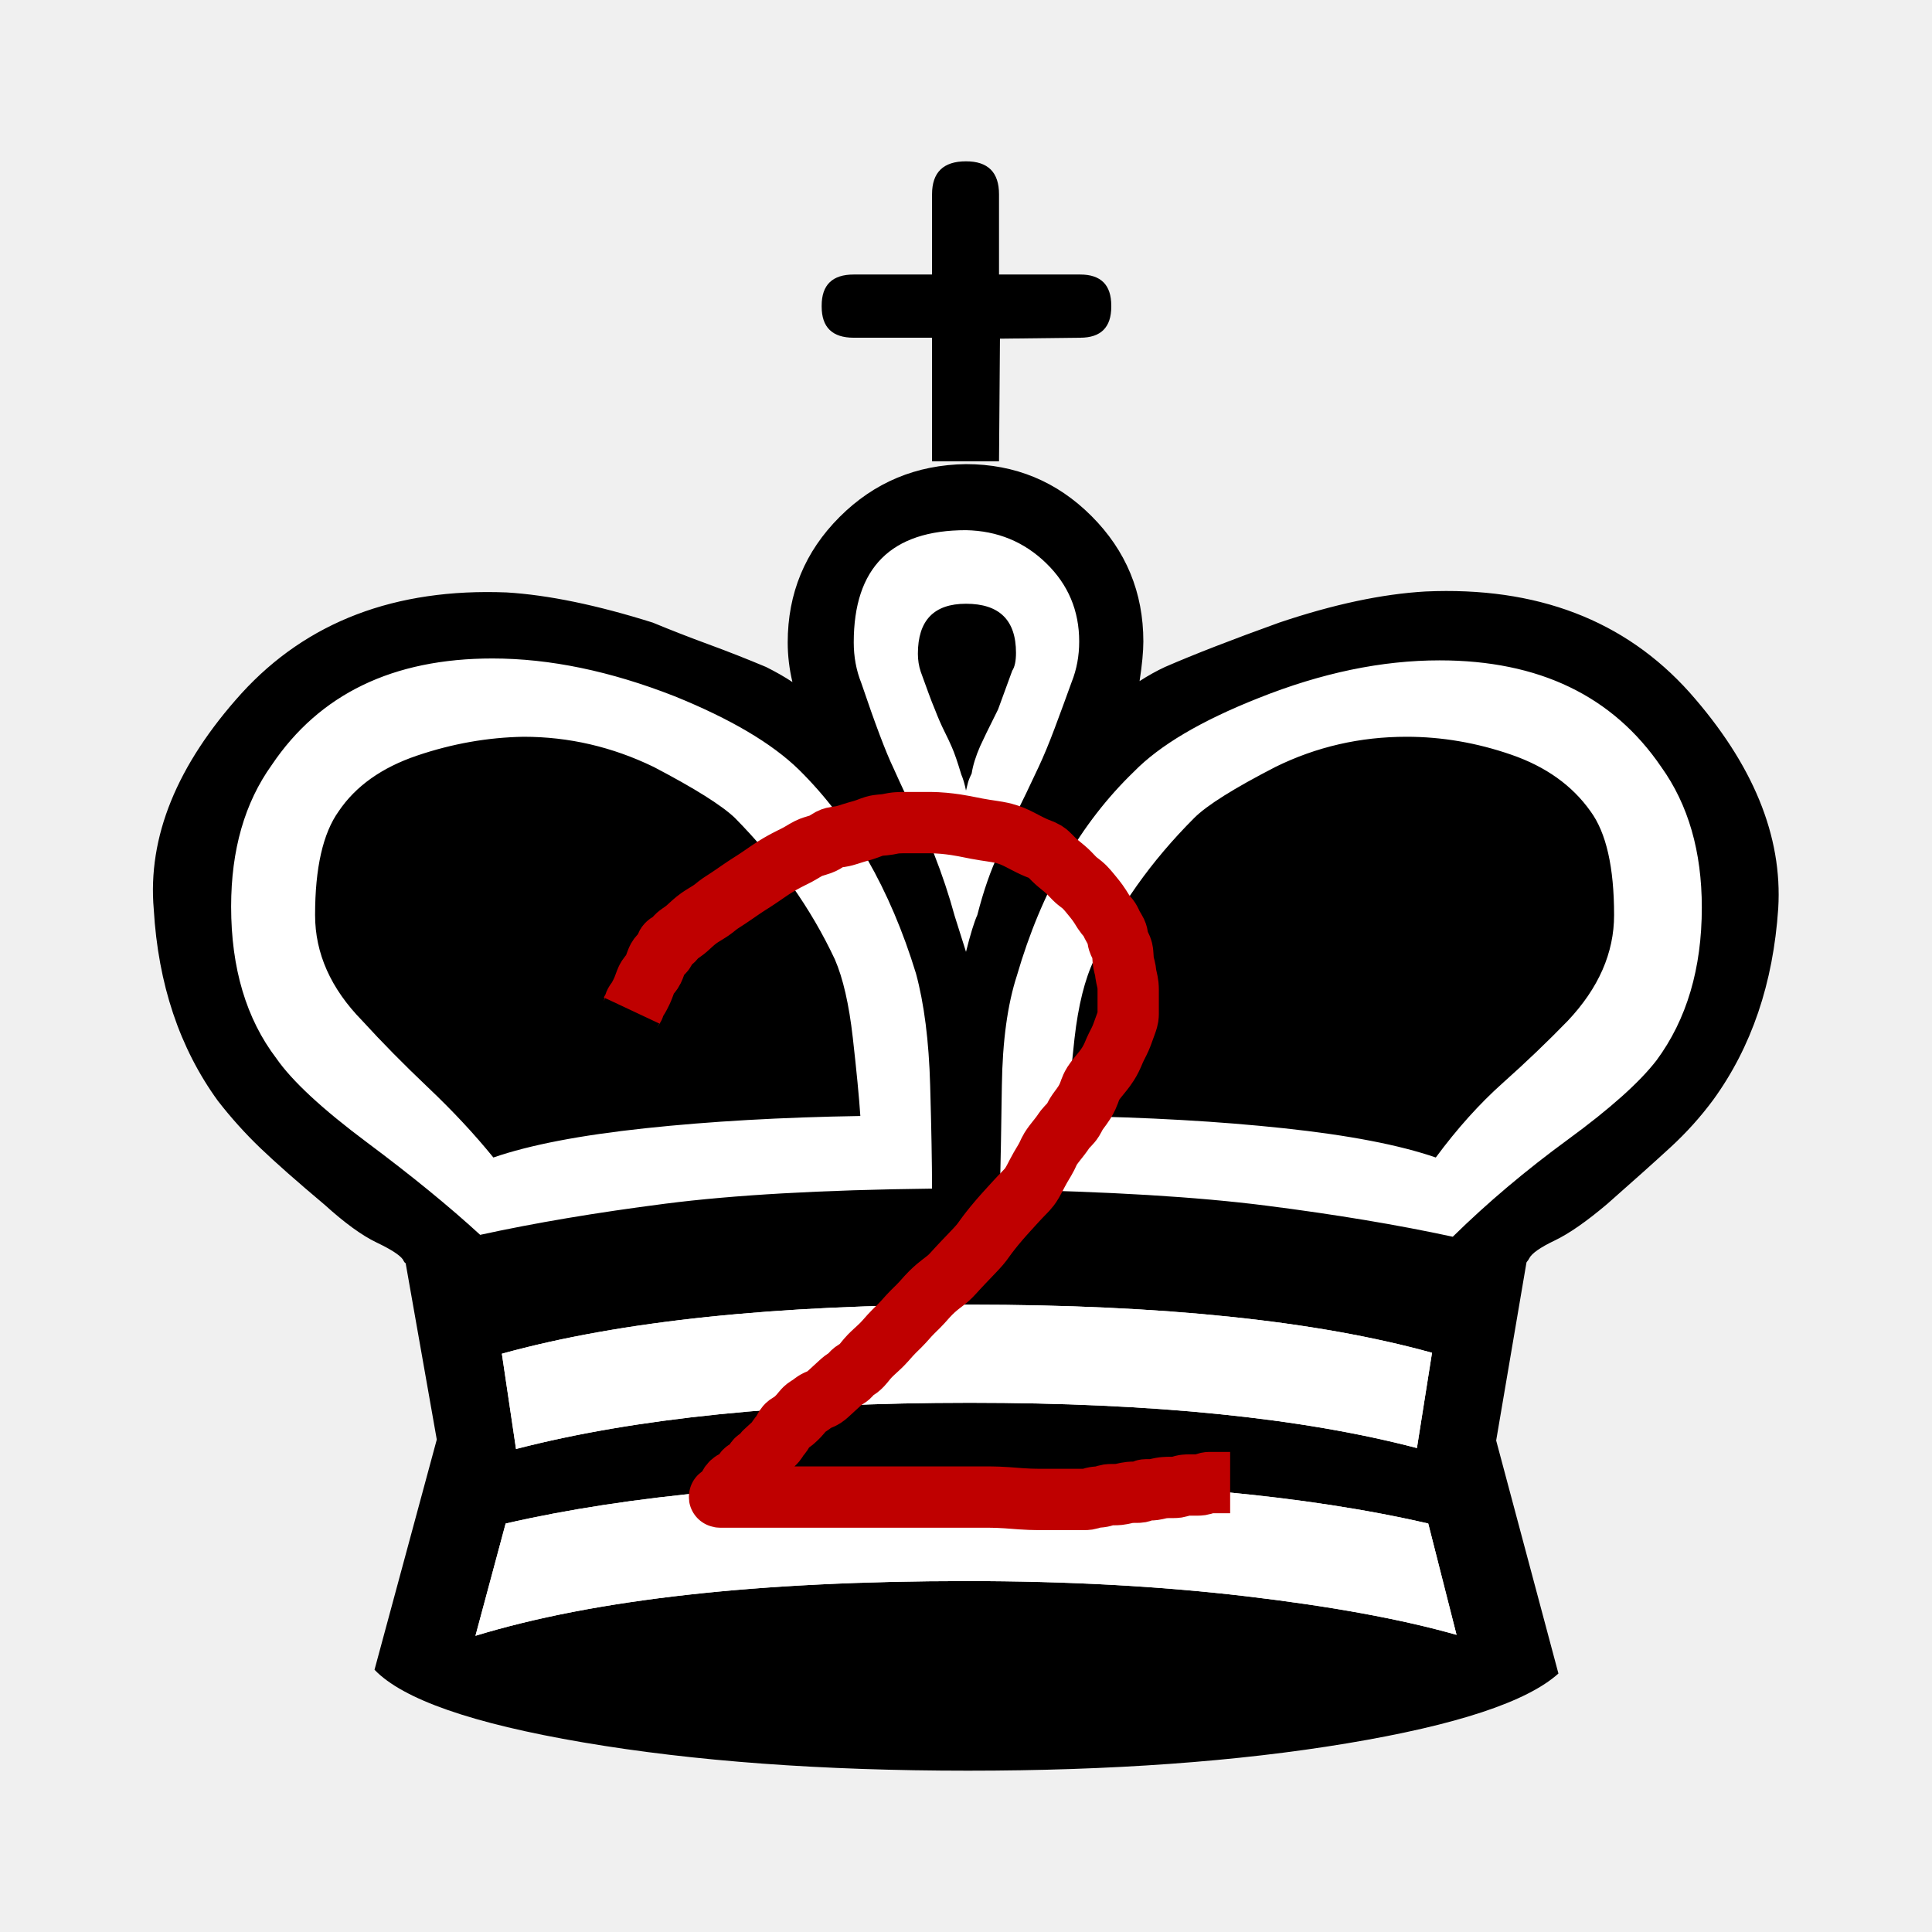
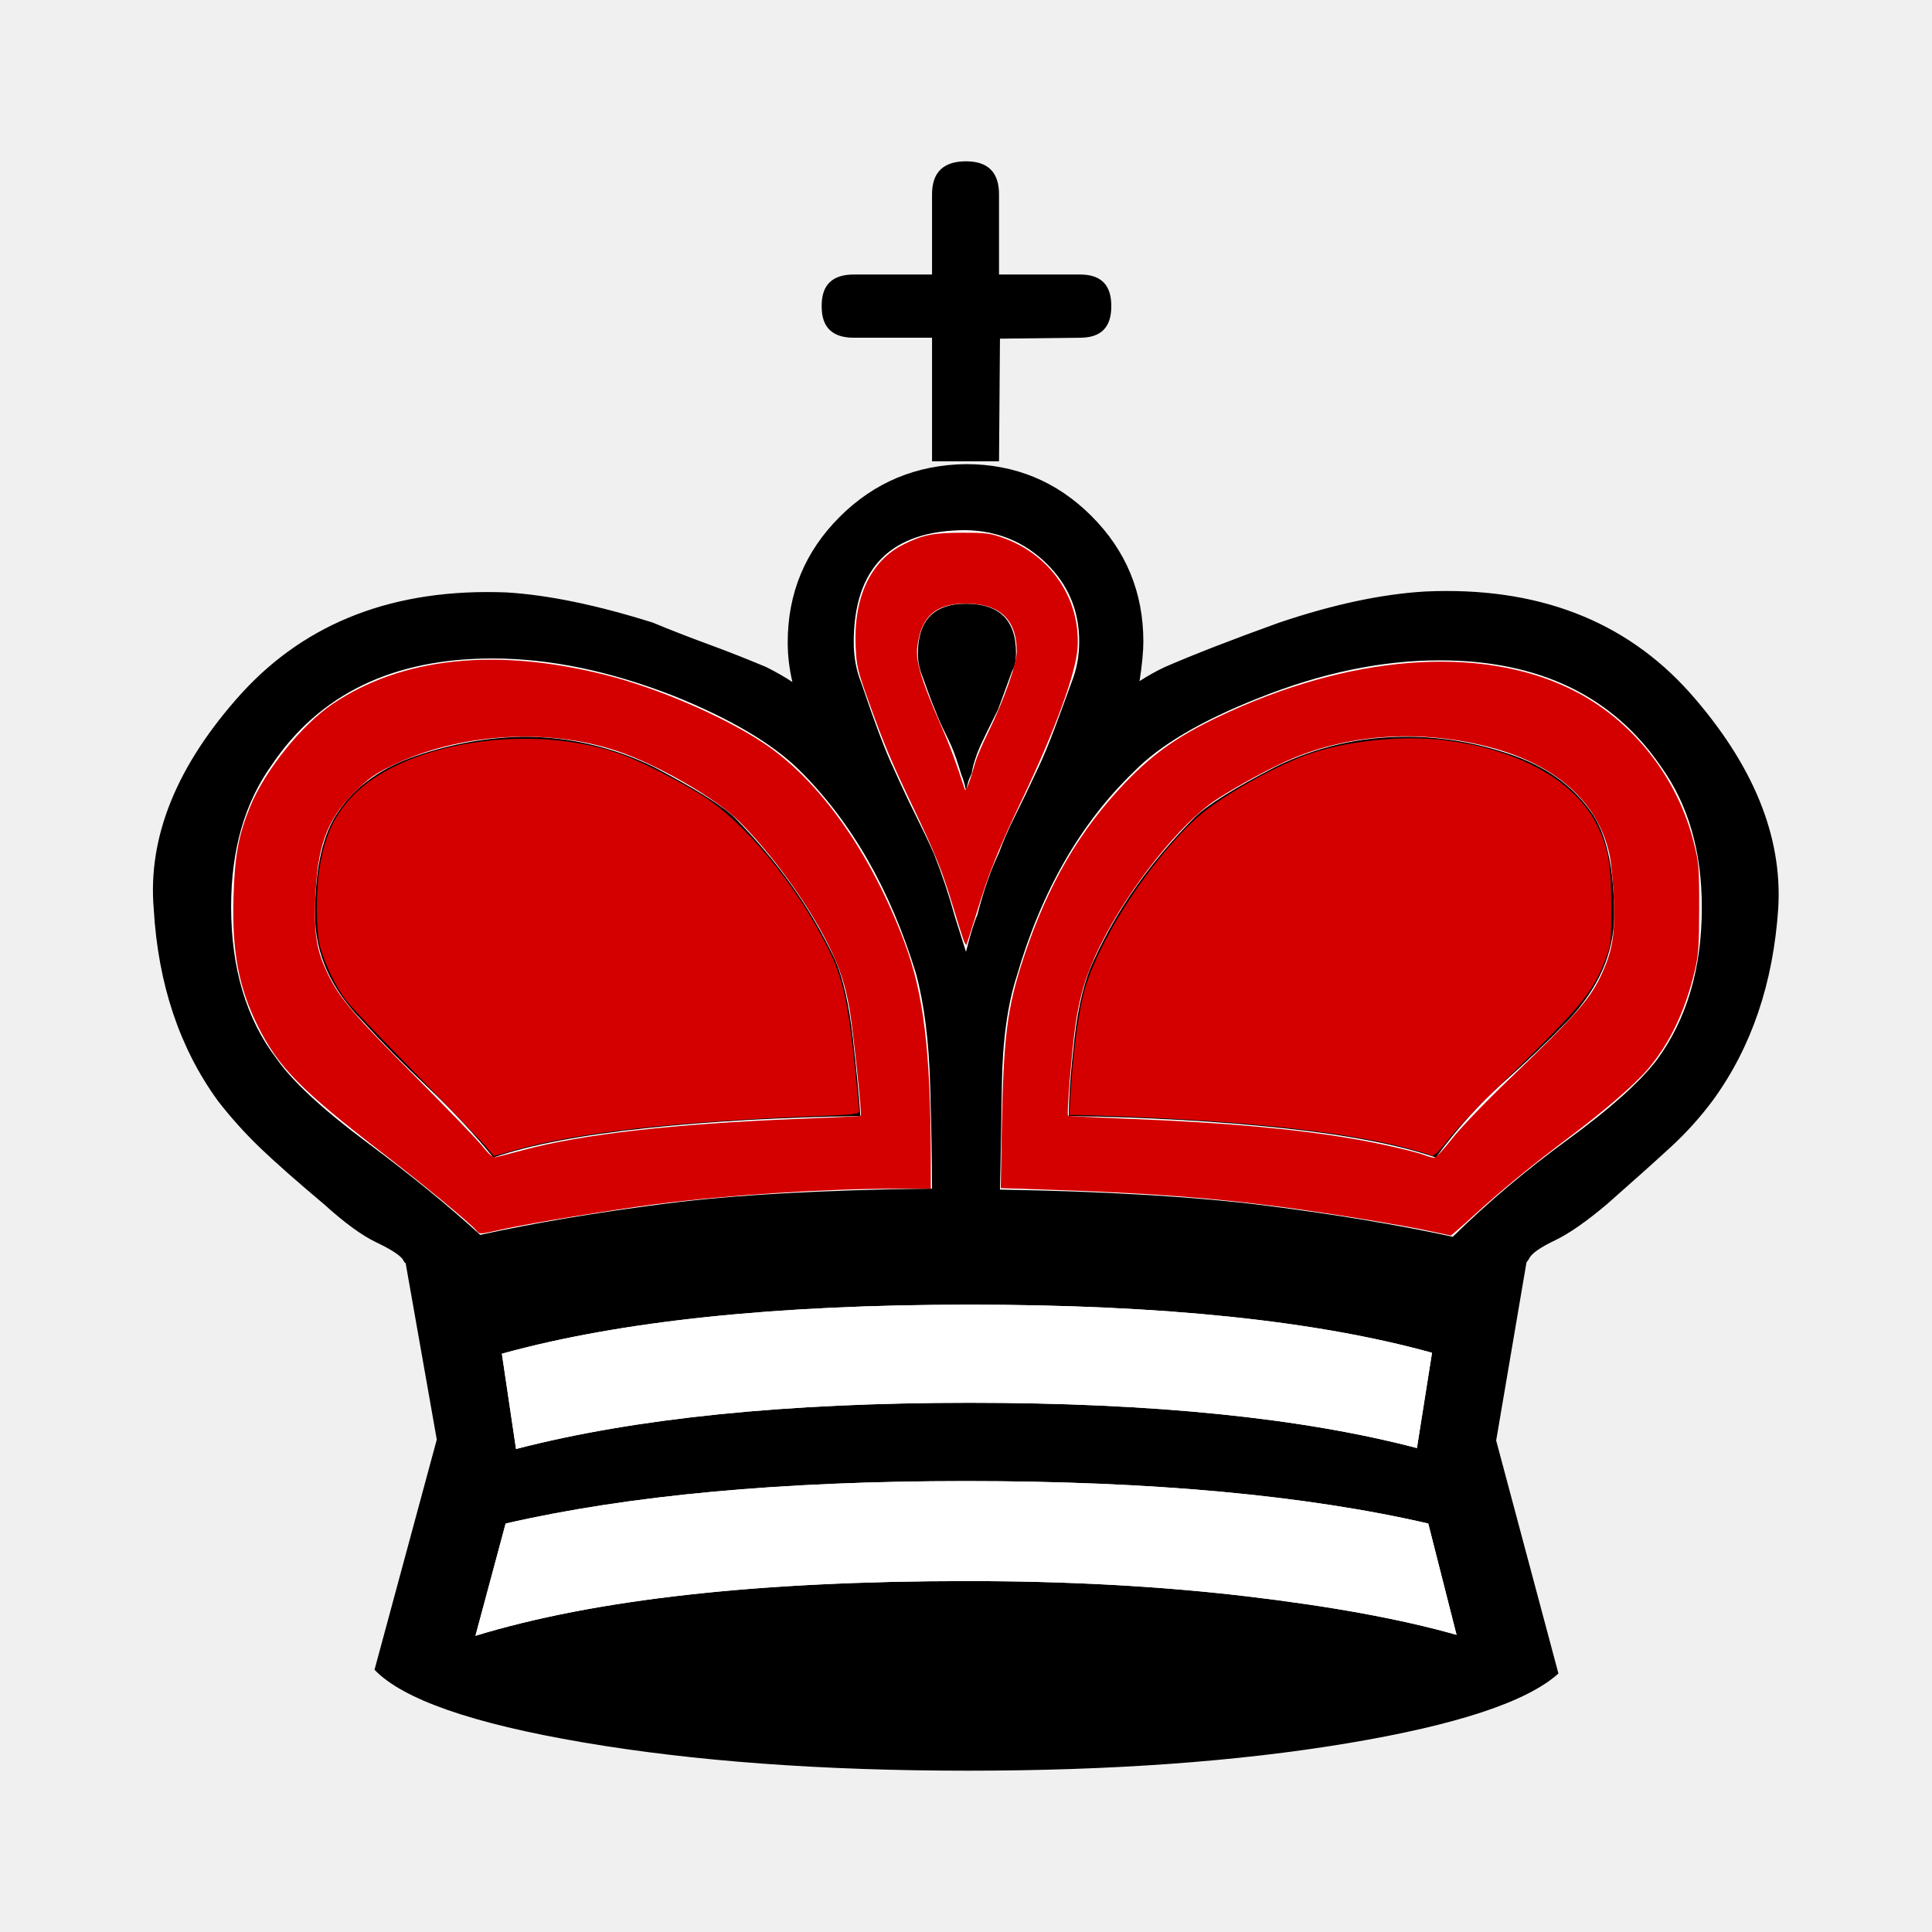
- <svg xmlns="http://www.w3.org/2000/svg" width="2048" height="2048">
-   <g class="layer">
-     <g id="svg_1" fill="#fff" fill-rule="nonzero">
-       <path id="svg_2" d="m1060,1261q172,3 282,17t198,33q55,-54 122,-103t94,-84q48,-65 48,-162q0,-89 -43,-149q-77,-113 -235,-113q-92,0 -192,40q-91,36 -132,78q-85,82 -124,216q-15,46 -16,117t-2,110z" />
-       <path id="svg_3" d="m988,1260q0,-40 -2,-110t-15,-118q-41,-134 -124,-216q-43,-42 -132,-78q-102,-40 -193,-40q-158,0 -234,113q-43,60 -43,150q0,98 48,161q25,36 96,89t120,98q87,-19 196,-33t283,-16z" />
-       <path id="svg_4" d="m1024,1009q7,-28 12,-39q10,-39 23,-66q6,-17 17,-39t25,-52q8,-17 17,-41t18,-49q8,-20 8,-43q0,-49 -35,-83t-85,-35q-119,0 -119,119q0,23 8,43q22,65 34,90q13,29 24,51t19,40q13,33 22,66q2,6 12,38z" />
-     </g>
-     <g id="svg_5" fill-rule="nonzero">
-       <path id="svg_6" fill="#000" transform="translate(0,2048) scale(1,-1)" d="m1133,865q0,29 6,82t21,84q37,81 106,150q20,20 86,54q65,32 139,32q56,0 111,-19t84,-60q25,-34 25,-110q0,-60 -49,-112q-32,-33 -69,-66t-71,-79q-58,20 -161,31t-228,13zm-73,-78q172,-3 282,-17t198,-33q55,54 122,103t94,84q48,65 48,162q0,89 -43,149q-77,113 -235,113q-92,0 -192,-40q-91,-36 -132,-78q-85,-82 -124,-216q-15,-46 -16,-117t-2,-110zm458,-173q-184,51 -490,51q-308,0 -496,-52l15,-101q189,49 481,49q291,0 474,-48l16,101zm26,-299l-30,118q-195,45 -490,45q-292,0 -488,-45l-32,-119q190,58 521,58q159,0 295,-16t224,-41zm-1081,207l-33,187q-1,0 -3,4q-5,7 -28,18t-55,40q-44,37 -68,60t-45,50q-61,84 -68,203q-10,115 93,229q104,114 281,107q66,-4 155,-32q29,-12 59,-23t61,-24q16,-8 28,-16q-5,21 -5,42q0,78 55,133t134,56q78,0 133,-55t55,-133q0,-16 -4,-42q14,9 27,15q46,20 121,47q86,29 155,33q177,8 280,-107q101,-114 94,-229q-8,-119 -69,-203q-20,-27 -45,-50t-67,-60q-33,-28 -56,-39t-27,-19q-1,-2 -2,-3t-1,-2l-32,-188l66,-247q-50,-45 -224,-74t-402,-29q-232,0 -408,30t-221,77l66,244zm525,266q0,40 -2,110t-15,118q-41,134 -124,216q-43,42 -132,78q-102,40 -193,40q-158,0 -234,-113q-43,-60 -43,-150q0,-98 48,-161q25,-36 96,-89t120,-98q87,19 196,33t283,16zm36,251q7,28 12,39q10,39 23,66q6,17 17,39t25,52q8,17 17,41t18,49q8,20 8,43q0,49 -35,83t-85,35q-119,0 -119,-119q0,-23 8,-43q22,-65 34,-90q13,-29 24,-51t19,-40q13,-33 22,-66q2,-6 12,-38zm35,520l-71,0l0,131l-83,0q-34,0 -34,33l0,1q0,33 34,33l83,0l0,85q0,35 36,35q35,0 35,-35l0,-85l86,0q33,0 33,-33l0,-1q0,-33 -33,-33l-85,-1l-1,-130zm-147,-694q-125,-2 -228,-13t-161,-31q-30,37 -69,74t-70,71q-50,51 -50,112q0,75 25,110q27,40 83,59t113,20q72,0 138,-32q65,-34 86,-54q68,-69 106,-150q13,-30 19,-83t8,-83zm112,345q-2,10 -5,17q-6,20 -10,29q-3,7 -8,17t-10,23q-3,7 -7,18t-8,22q-3,9 -3,19q0,53 51,53q53,0 53,-52q0,-13 -4,-19q-14,-38 -15,-41q-15,-30 -19,-39q-7,-16 -9,-29q-3,-6 -4,-10t-2,-8z" />
-       <path id="svg_7" fill="#fff" d="m1518,1434q-184,-51 -490,-51q-308,0 -496,52l15,101q189,-49 481,-49q291,0 474,48l16,-101z" />
-       <path id="svg_8" fill="#fff" d="m1544,1733l-30,-118q-195,-45 -490,-45q-292,0 -488,45l-32,119q190,-58 521,-58q159,0 295,16t224,41z" />
-     </g>
-     <path stroke="#bf0000" d="m669.5,1071.164c1.185,-2.516 1.977,-2.743 2.447,-3.684c0.32,-0.64 0.304,-1.481 0.485,-2.321c0.267,-1.239 0.628,-1.971 1.097,-2.666c0.531,-0.785 0.913,-1.182 2.005,-2.819c0.445,-0.667 0.89,-1.413 1.354,-2.214c0.487,-0.84 0.973,-1.72 1.454,-2.627c0.487,-0.918 0.97,-1.837 1.835,-3.67c0.414,-0.878 0.789,-1.738 1.141,-2.578c0.343,-0.818 0.661,-1.624 0.965,-2.417c0.299,-0.781 0.584,-1.556 1.144,-3.091c0.279,-0.766 0.556,-1.53 0.848,-2.287c0.291,-0.752 0.592,-1.494 0.923,-2.218c0.327,-0.716 0.648,-1.43 1.478,-2.73c0.408,-0.639 0.878,-1.237 1.354,-1.823c0.475,-0.585 0.971,-1.154 1.454,-1.731c0.484,-0.578 0.994,-1.146 1.835,-2.404c0.427,-0.639 0.795,-1.319 1.141,-2.018c0.349,-0.707 0.665,-1.437 0.965,-2.179c0.302,-0.748 0.585,-1.508 1.144,-3.037c0.28,-0.765 0.554,-1.526 0.836,-2.275c0.276,-0.735 0.551,-1.451 0.836,-2.137c0.273,-0.66 0.511,-1.3 1.114,-2.397c0.522,-0.948 1.124,-1.731 1.772,-2.421c0.328,-0.349 1.481,-1.407 1.908,-1.805c0.916,-0.852 1.387,-1.304 1.833,-1.786c0.891,-0.961 1.339,-1.441 1.915,-2.5c0.536,-0.985 0.644,-1.516 0.87,-2.5c0.213,-0.925 0.458,-2.209 0.856,-2.899c0.386,-0.669 0.971,-1.247 1.671,-1.747c1.162,-0.83 1.67,-1.018 2.615,-1.563c0.98,-0.565 1.523,-0.814 2.808,-1.93c0.43,-0.373 1.168,-1.251 1.538,-1.709c0.38,-0.47 1.166,-1.464 1.627,-1.954c0.981,-1.045 1.589,-1.537 2.228,-2.039c0.662,-0.52 1.368,-1.024 2.093,-1.532c0.734,-0.514 1.483,-1.017 2.218,-1.532c1.445,-1.012 2.126,-1.527 2.782,-2.046c0.649,-0.514 1.281,-1.042 1.905,-1.582c0.631,-0.546 1.263,-1.112 1.905,-1.697c1.348,-1.226 2.053,-1.881 2.789,-2.55c0.756,-0.687 1.53,-1.385 2.327,-2.084c0.804,-0.705 1.617,-1.406 2.452,-2.084c1.651,-1.338 2.498,-1.953 3.339,-2.55c0.83,-0.589 1.668,-1.152 2.507,-1.697c0.832,-0.541 1.67,-1.065 2.507,-1.582c1.668,-1.029 2.507,-1.534 3.339,-2.046c0.828,-0.509 1.647,-1.018 2.452,-1.532c0.796,-0.508 1.576,-1.014 2.327,-1.532c1.457,-1.006 2.132,-1.528 2.789,-2.043c0.648,-0.507 1.278,-1.021 1.905,-1.532c0.628,-0.511 1.255,-1.028 1.905,-1.532c1.333,-1.034 2.051,-1.537 2.793,-2.046c0.762,-0.523 1.558,-1.047 2.381,-1.582c0.848,-0.551 1.728,-1.112 2.632,-1.697c1.897,-1.226 2.884,-1.878 3.896,-2.553c1.037,-0.692 2.092,-1.405 3.163,-2.133c1.087,-0.739 2.183,-1.49 3.288,-2.248c2.225,-1.528 3.338,-2.295 4.449,-3.057c1.105,-0.758 2.201,-1.509 3.288,-2.248c1.071,-0.728 2.125,-1.442 3.163,-2.133c1.997,-1.33 2.962,-1.952 3.903,-2.557c0.922,-0.592 1.835,-1.171 2.741,-1.747c0.906,-0.575 1.82,-1.153 2.741,-1.746c1.905,-1.227 2.891,-1.881 3.903,-2.557c1.037,-0.692 2.092,-1.405 3.163,-2.133c1.087,-0.739 2.183,-1.49 3.288,-2.248c2.225,-1.528 3.338,-2.296 4.457,-3.061c1.122,-0.767 2.252,-1.535 3.397,-2.298c1.154,-0.769 2.324,-1.539 3.522,-2.298c2.443,-1.547 3.717,-2.303 5.01,-3.061c1.302,-0.763 2.619,-1.513 3.944,-2.248c1.319,-0.732 2.635,-1.446 3.944,-2.133c2.547,-1.337 3.794,-1.952 5.01,-2.557c1.192,-0.592 2.367,-1.168 3.522,-1.747c1.144,-0.573 2.281,-1.145 3.397,-1.746c2.246,-1.211 3.348,-1.88 4.464,-2.55c1.125,-0.675 2.249,-1.366 3.397,-2.034c1.151,-0.67 2.312,-1.334 3.522,-1.919c2.422,-1.172 3.715,-1.615 5.006,-2.046c1.291,-0.431 2.597,-0.808 3.89,-1.195c1.281,-0.383 2.551,-0.747 3.764,-1.195c2.357,-0.87 3.428,-1.449 4.457,-2.039c1.013,-0.581 1.971,-1.21 2.92,-1.819c0.934,-0.599 1.84,-1.206 2.795,-1.704c1.863,-0.973 2.886,-1.276 3.911,-1.532c1.037,-0.259 2.115,-0.434 3.217,-0.594c1.127,-0.164 2.287,-0.293 3.468,-0.479c2.459,-0.388 3.722,-0.691 5.006,-1.028c1.31,-0.344 2.624,-0.74 3.944,-1.153c1.324,-0.414 2.637,-0.85 3.944,-1.268c2.552,-0.816 3.794,-1.182 5.01,-1.529c1.191,-0.339 2.366,-0.659 3.522,-0.981c1.143,-0.318 2.278,-0.633 3.397,-0.98c2.241,-0.697 3.348,-1.112 4.46,-1.529c1.116,-0.418 2.226,-0.853 3.342,-1.268c1.112,-0.413 2.219,-0.82 3.342,-1.153c2.211,-0.654 3.339,-0.851 4.453,-1.021c1.102,-0.169 2.202,-0.282 3.288,-0.379c1.071,-0.096 2.128,-0.165 3.163,-0.264c2.004,-0.193 2.966,-0.346 3.907,-0.514c0.934,-0.167 1.86,-0.362 2.795,-0.552c0.948,-0.192 1.916,-0.393 2.92,-0.552c2.122,-0.335 3.268,-0.426 4.457,-0.507c1.226,-0.084 2.484,-0.132 3.764,-0.165c1.294,-0.033 2.593,-0.045 3.89,-0.05c2.551,-0.01 3.791,-0.003 5.002,-0.003c1.184,0 2.34,0 3.468,0c1.1,0 2.173,0 3.217,0c2.006,0 2.968,0 3.911,0c0.932,0 1.861,0 2.795,0c0.948,0 1.919,0 2.92,0c2.128,0 3.27,-0.002 4.471,0.003c1.262,0.006 2.589,0.018 3.982,0.05c1.463,0.033 2.999,0.08 4.608,0.165c3.459,0.181 5.309,0.339 7.234,0.514c1.994,0.182 4.046,0.399 6.146,0.651c2.145,0.258 4.323,0.545 6.522,0.881c4.452,0.681 6.675,1.103 8.902,1.525c2.23,0.423 4.457,0.872 6.685,1.318c2.228,0.446 4.454,0.899 6.685,1.318c4.451,0.835 6.682,1.188 8.902,1.532c2.201,0.341 4.379,0.657 6.522,0.98c2.102,0.317 4.158,0.623 6.146,0.981c3.786,0.68 5.553,1.097 7.242,1.539c1.634,0.427 3.205,0.902 4.717,1.417c1.485,0.506 2.931,1.053 4.341,1.647c2.816,1.187 4.193,1.869 5.578,2.547c1.388,0.679 2.761,1.379 4.124,2.084c1.352,0.699 2.682,1.4 3.998,2.084c2.555,1.327 3.796,1.951 5.01,2.547c1.181,0.579 2.337,1.129 3.468,1.647c1.098,0.503 2.168,0.979 3.217,1.417c1.997,0.834 2.967,1.188 3.903,1.546c0.915,0.35 1.815,0.695 2.686,1.08c0.871,0.385 1.739,0.799 2.561,1.31c1.725,1.072 2.525,1.8 3.354,2.557c0.868,0.793 1.726,1.663 2.615,2.57c0.923,0.941 1.86,1.929 2.866,2.915c2.097,2.056 3.257,3.061 4.449,4.075c1.21,1.029 2.459,2.043 3.71,3.064c1.252,1.021 2.505,2.03 3.71,3.064c2.351,2.018 3.421,3.055 4.449,4.079c1.002,0.998 1.947,1.994 2.866,2.965c0.893,0.943 1.748,1.869 2.615,2.735c1.652,1.65 2.506,2.378 3.35,3.071c0.827,0.679 1.671,1.321 2.507,1.961c0.836,0.64 1.685,1.276 2.507,1.961c1.7,1.415 2.518,2.225 3.342,3.071c0.847,0.868 1.678,1.786 2.507,2.735c0.842,0.964 1.675,1.957 2.507,2.964c1.678,2.031 2.508,3.056 3.339,4.079c0.829,1.02 1.65,2.04 2.453,3.064c0.798,1.018 1.582,2.035 2.327,3.064c1.469,2.028 2.133,3.06 2.785,4.079c0.641,1.002 1.251,1.995 1.851,2.965c0.585,0.944 1.146,1.864 1.725,2.735c1.093,1.642 1.667,2.374 2.228,3.067c0.541,0.668 1.089,1.296 1.617,1.911c0.516,0.601 1.029,1.187 1.492,1.796c0.921,1.215 1.303,1.881 1.675,2.56c0.377,0.689 0.723,1.405 1.07,2.133c0.352,0.739 0.694,1.494 1.07,2.248c0.767,1.537 1.213,2.297 1.668,3.061c0.457,0.768 0.93,1.529 1.383,2.298c0.45,0.763 0.893,1.521 1.258,2.298c0.71,1.512 0.928,2.294 1.114,3.061c0.184,0.754 0.307,1.507 0.414,2.248c0.105,0.727 0.179,1.441 0.288,2.133c0.209,1.328 0.373,1.954 0.564,2.553c0.187,0.586 0.411,1.15 0.656,1.697c0.242,0.54 0.507,1.065 0.781,1.582c0.545,1.028 0.837,1.534 1.107,2.056c0.275,0.533 0.544,1.088 0.781,1.681c0.25,0.623 0.482,1.294 0.656,2.026c0.389,1.634 0.467,2.573 0.561,3.568c0.098,1.044 0.164,2.128 0.234,3.236c0.071,1.121 0.13,2.244 0.234,3.351c0.199,2.13 0.37,3.126 0.557,4.072c0.179,0.904 0.389,1.761 0.602,2.578c0.203,0.78 0.418,1.521 0.602,2.233c0.342,1.328 0.461,1.957 0.557,2.567c0.095,0.598 0.164,1.195 0.234,1.796c0.071,0.614 0.138,1.25 0.234,1.911c0.21,1.443 0.378,2.231 0.557,3.064c0.187,0.87 0.395,1.767 0.602,2.685c0.209,0.93 0.422,1.865 0.602,2.8c0.35,1.825 0.463,2.708 0.553,3.568c0.088,0.837 0.144,1.658 0.18,2.463c0.035,0.792 0.049,1.574 0.054,2.348c0.011,1.536 0.004,2.302 0.004,3.068c0,0.766 0,1.532 0,2.298c0,0.766 0,1.532 0,2.298c0,1.532 0,2.298 0,3.064c0,0.766 0,1.532 0,2.298c0,0.766 0,1.532 0,2.298c0,1.532 0,2.298 0,3.061c0,0.758 0,1.508 0,2.248c0,0.727 0,1.439 0,2.133c0,1.324 0.002,1.951 -0.004,2.557c-0.006,0.591 -0.019,1.172 -0.054,1.747c-0.035,0.576 -0.086,1.157 -0.18,1.746c-0.196,1.237 -0.372,1.885 -0.557,2.557c-0.192,0.696 -0.415,1.407 -0.656,2.133c-0.246,0.741 -0.51,1.491 -0.781,2.248c-0.549,1.53 -0.832,2.295 -1.11,3.061c-0.279,0.766 -0.557,1.532 -0.836,2.298c-0.279,0.766 -0.557,1.532 -0.836,2.298c-0.557,1.532 -0.835,2.299 -1.118,3.067c-0.286,0.775 -0.579,1.557 -0.89,2.348c-0.317,0.806 -0.649,1.628 -1.015,2.463c-0.765,1.747 -1.211,2.647 -1.668,3.571c-0.466,0.943 -0.951,1.893 -1.437,2.85c-0.486,0.957 -0.974,1.905 -1.437,2.849c-0.896,1.827 -1.293,2.712 -1.671,3.575c-0.37,0.844 -0.72,1.682 -1.07,2.513c-0.349,0.831 -0.697,1.669 -1.07,2.512c-0.773,1.748 -1.212,2.652 -1.679,3.578c-0.48,0.953 -0.995,1.921 -1.546,2.899c-0.563,0.999 -1.156,2.008 -1.796,3.014c-1.309,2.055 -2.039,3.065 -2.782,4.082c-0.749,1.026 -1.529,2.046 -2.327,3.064c-0.803,1.024 -1.624,2.044 -2.453,3.064c-1.663,2.046 -2.506,3.062 -3.331,4.085c-0.821,1.019 -1.629,2.037 -2.398,3.064c-0.761,1.015 -1.495,2.028 -2.147,3.064c-1.27,2.016 -1.765,3.058 -2.232,4.085c-0.461,1.015 -0.864,2.041 -1.249,3.064c-0.384,1.019 -0.74,2.046 -1.124,3.064c-0.772,2.049 -1.211,3.069 -1.682,4.085c-0.476,1.026 -0.992,2.048 -1.546,3.064c-0.56,1.026 -1.154,2.051 -1.796,3.064c-1.306,2.06 -2.041,3.067 -2.774,4.082c-0.734,1.016 -1.484,2.018 -2.219,3.014c-0.724,0.982 -1.438,1.941 -2.093,2.899c-1.243,1.819 -1.755,2.712 -2.232,3.575c-0.462,0.834 -0.881,1.659 -1.303,2.463c-0.417,0.793 -0.828,1.585 -1.304,2.348c-0.972,1.56 -1.589,2.309 -2.228,3.064c-0.649,0.766 -1.341,1.511 -2.039,2.248c-0.691,0.73 -1.386,1.433 -2.039,2.133c-1.225,1.313 -1.75,1.946 -2.228,2.56c-0.461,0.593 -0.887,1.193 -1.303,1.796c-0.423,0.612 -0.845,1.252 -1.304,1.911c-1.006,1.447 -1.597,2.233 -2.232,3.064c-0.666,0.872 -1.369,1.768 -2.093,2.685c-0.736,0.932 -1.481,1.865 -2.218,2.8c-1.441,1.826 -2.124,2.707 -2.774,3.568c-0.631,0.835 -1.232,1.654 -1.797,2.463c-0.55,0.788 -1.073,1.566 -1.546,2.348c-0.92,1.521 -1.303,2.3 -1.682,3.074c-0.381,0.779 -0.746,1.58 -1.124,2.398c-0.39,0.844 -0.793,1.723 -1.249,2.627c-0.988,1.959 -1.592,2.997 -2.232,4.092c-0.673,1.152 -1.397,2.349 -2.147,3.6c-0.78,1.302 -1.592,2.65 -2.398,4.06c-1.688,2.95 -2.504,4.515 -3.335,6.108c-0.84,1.609 -1.666,3.23 -2.507,4.833c-0.83,1.583 -1.644,3.133 -2.507,4.604c-1.621,2.763 -2.487,3.979 -3.35,5.11c-0.833,1.091 -1.712,2.116 -2.615,3.106c-0.908,0.995 -1.873,1.977 -2.866,2.991c-2.124,2.169 -3.269,3.352 -4.457,4.61c-1.24,1.313 -2.513,2.685 -3.819,4.102c-1.338,1.452 -2.695,2.938 -4.069,4.447c-2.78,3.052 -4.172,4.585 -5.563,6.121c-1.394,1.539 -2.789,3.085 -4.178,4.646c-1.396,1.568 -2.794,3.151 -4.178,4.761c-2.802,3.26 -4.182,4.938 -5.556,6.622c-1.363,1.671 -2.687,3.326 -3.961,4.948c-1.229,1.564 -2.389,3.064 -3.459,4.489c-1.895,2.523 -2.665,3.623 -3.372,4.62c-0.663,0.935 -1.306,1.847 -1.989,2.754c-0.72,0.956 -1.532,1.984 -2.49,3.098c-2.345,2.729 -3.876,4.332 -5.563,6.125c-1.82,1.934 -3.757,3.957 -5.757,6.044c-2.026,2.114 -4.048,4.212 -6.008,6.274c-3.635,3.825 -5.219,5.544 -6.659,7.119c-1.318,1.442 -2.518,2.777 -3.639,4.002c-1.044,1.141 -2.028,2.215 -3.012,3.198c-1.887,1.884 -2.899,2.747 -3.922,3.599c-1.027,0.855 -2.088,1.685 -3.163,2.513c-1.083,0.834 -2.188,1.661 -3.288,2.512c-2.236,1.731 -3.345,2.642 -4.449,3.578c-1.112,0.943 -2.209,1.91 -3.288,2.899c-1.079,0.989 -2.138,1.992 -3.163,3.014c-2.024,2.021 -2.969,3.057 -3.903,4.082c-0.928,1.018 -1.835,2.043 -2.741,3.064c-0.906,1.021 -1.81,2.049 -2.741,3.064c-1.885,2.055 -2.885,3.068 -3.899,4.085c-1.022,1.025 -2.065,2.043 -3.108,3.064c-1.044,1.021 -2.089,2.036 -3.108,3.064c-2.013,2.03 -2.965,3.06 -3.899,4.085c-0.928,1.018 -1.835,2.043 -2.741,3.064c-0.906,1.021 -1.81,2.049 -2.741,3.064c-1.885,2.055 -2.885,3.068 -3.899,4.085c-1.022,1.025 -2.065,2.043 -3.108,3.064c-1.044,1.021 -2.089,2.036 -3.108,3.064c-2.013,2.03 -2.965,3.06 -3.896,4.082c-0.919,1.009 -1.809,2.018 -2.686,3.014c-0.865,0.982 -1.71,1.955 -2.561,2.899c-1.662,1.845 -2.505,2.721 -3.346,3.575c-0.83,0.843 -1.668,1.661 -2.507,2.463c-0.832,0.795 -1.669,1.575 -2.507,2.348c-1.668,1.539 -2.508,2.3 -3.339,3.068c-0.828,0.765 -1.649,1.529 -2.452,2.298c-0.797,0.763 -1.58,1.524 -2.327,2.298c-1.464,1.516 -2.133,2.294 -2.785,3.061c-0.641,0.754 -1.253,1.507 -1.851,2.248c-0.587,0.726 -1.153,1.444 -1.726,2.133c-1.106,1.333 -1.668,1.955 -2.232,2.55c-0.55,0.58 -1.107,1.13 -1.671,1.647c-0.55,0.504 -1.104,0.982 -1.671,1.417c-1.094,0.839 -1.668,1.192 -2.225,1.539c-0.545,0.339 -1.09,0.658 -1.617,0.981c-0.517,0.317 -1.027,0.629 -1.492,0.98c-0.916,0.692 -1.301,1.11 -1.675,1.532c-0.375,0.424 -0.72,0.871 -1.07,1.318c-0.349,0.446 -0.688,0.898 -1.07,1.317c-0.758,0.834 -1.21,1.191 -1.675,1.532c-0.47,0.345 -0.975,0.664 -1.492,0.981c-0.527,0.323 -1.074,0.638 -1.617,0.98c-1.121,0.707 -1.673,1.111 -2.225,1.535c-0.563,0.433 -1.118,0.892 -1.671,1.367c-0.561,0.481 -1.116,0.978 -1.671,1.482c-1.118,1.015 -1.671,1.529 -2.228,2.039c-0.557,0.511 -1.114,1.021 -1.671,1.532c-0.557,0.511 -1.114,1.021 -1.671,1.532c-1.114,1.021 -1.671,1.532 -2.228,2.043c-0.557,0.511 -1.114,1.021 -1.671,1.532c-0.557,0.511 -1.114,1.021 -1.671,1.532c-1.114,1.021 -1.669,1.534 -2.232,2.039c-0.563,0.505 -1.134,1.004 -1.726,1.482c-0.593,0.479 -1.201,0.946 -1.851,1.367c-1.313,0.851 -2.045,1.194 -2.782,1.535c-0.743,0.345 -1.508,0.661 -2.273,0.981c-0.765,0.32 -1.533,0.63 -2.273,0.98c-1.458,0.692 -2.131,1.107 -2.782,1.532c-0.643,0.421 -1.254,0.868 -1.851,1.318c-0.588,0.443 -1.154,0.893 -1.726,1.317c-1.107,0.822 -1.672,1.185 -2.232,1.536c-0.554,0.347 -1.117,0.68 -1.671,1.03c-0.56,0.354 -1.129,0.722 -1.671,1.145c-1.147,0.896 -1.681,1.457 -2.228,2.043c-0.567,0.606 -1.117,1.254 -1.671,1.919c-0.56,0.673 -1.109,1.359 -1.671,2.034c-1.104,1.325 -1.665,1.947 -2.225,2.543c-0.543,0.579 -1.085,1.126 -1.617,1.647c-0.512,0.501 -1.011,0.972 -1.492,1.417c-0.884,0.82 -1.291,1.189 -1.675,1.535c-0.364,0.329 -0.717,0.64 -1.07,0.931c-0.346,0.285 -0.697,0.56 -1.07,0.816c-0.774,0.531 -1.217,0.771 -1.671,1.028c-0.469,0.265 -0.954,0.53 -1.437,0.816c-0.49,0.289 -0.981,0.587 -1.437,0.931c-0.913,0.687 -1.3,1.105 -1.667,1.532c-0.369,0.43 -0.703,0.891 -1.015,1.367c-0.315,0.48 -0.607,0.978 -0.89,1.482c-0.569,1.014 -0.838,1.529 -1.118,2.036c-0.277,0.503 -0.554,0.999 -0.836,1.482c-0.276,0.473 -0.549,0.933 -0.836,1.367c-0.542,0.822 -0.832,1.188 -1.114,1.535c-0.275,0.338 -0.557,0.661 -0.836,0.981c-0.279,0.32 -0.564,0.641 -0.836,0.98c-0.571,0.713 -0.839,1.115 -1.114,1.532c-0.282,0.429 -0.557,0.871 -0.836,1.318c-0.279,0.446 -0.551,0.89 -0.836,1.317c-0.545,0.817 -0.83,1.185 -1.114,1.529c-0.273,0.331 -0.554,0.639 -0.836,0.931c-0.275,0.284 -0.555,0.554 -0.836,0.816c-0.554,0.517 -0.836,0.77 -1.114,1.025c-0.279,0.255 -0.557,0.511 -0.836,0.766c-0.279,0.255 -0.557,0.511 -0.836,0.766c-0.557,0.511 -0.836,0.766 -1.114,1.021c-0.279,0.255 -0.557,0.511 -0.836,0.766c-0.279,0.255 -0.557,0.511 -0.836,0.766c-0.557,0.511 -0.836,0.766 -1.114,1.021c-0.279,0.255 -0.557,0.511 -0.836,0.766c-0.279,0.255 -0.557,0.511 -0.836,0.766c-0.557,0.511 -0.837,0.765 -1.11,1.021c-0.271,0.254 -0.535,0.507 -0.781,0.766c-0.24,0.252 -0.468,0.503 -0.656,0.766c-0.355,0.497 -0.464,0.763 -0.561,1.018c-0.094,0.245 -0.162,0.487 -0.234,0.716c-0.069,0.217 -0.127,0.427 -0.234,0.601c-0.197,0.322 -0.377,0.428 -0.557,0.514c-0.186,0.09 -0.394,0.15 -0.602,0.215c-0.208,0.065 -0.419,0.118 -0.602,0.214c-0.347,0.182 -0.463,0.346 -0.557,0.511c-0.098,0.171 -0.163,0.361 -0.234,0.552c-0.071,0.191 -0.129,0.384 -0.234,0.551c-0.199,0.318 -0.377,0.425 -0.561,0.511c-0.195,0.091 -0.419,0.152 -0.656,0.215c-0.25,0.066 -0.515,0.124 -0.781,0.214c-0.562,0.19 -0.837,0.343 -1.107,0.514c-0.276,0.175 -0.538,0.378 -0.781,0.601c-0.243,0.223 -0.47,0.46 -0.656,0.716c-0.358,0.492 -0.464,0.76 -0.561,1.018c-0.095,0.253 -0.163,0.511 -0.234,0.766c-0.071,0.255 -0.134,0.514 -0.234,0.766c-0.205,0.52 -0.375,0.771 -0.561,1.021c-0.192,0.26 -0.416,0.514 -0.656,0.766c-0.246,0.259 -0.51,0.512 -0.781,0.766c-0.55,0.514 -0.832,0.766 -1.11,1.021c-0.279,0.255 -0.557,0.511 -0.836,0.766c-0.279,0.255 -0.557,0.511 -0.836,0.766c-0.557,0.511 -0.834,0.767 -1.114,1.018c-0.277,0.248 -0.554,0.49 -0.836,0.716c-0.275,0.22 -0.549,0.429 -0.836,0.601c-0.542,0.325 -0.833,0.425 -1.11,0.514c-0.268,0.086 -0.532,0.148 -0.781,0.215c-0.237,0.063 -0.465,0.117 -0.656,0.214c-0.352,0.18 -0.469,0.345 -0.557,0.514c-0.092,0.178 -0.145,0.384 -0.18,0.601c-0.036,0.228 -0.049,0.469 -0.054,0.716c-0.011,0.507 -0.001,0.762 -0.007,1.014c-0.006,0.247 -0.018,0.488 -0.054,0.716c-0.035,0.218 -0.079,0.427 -0.18,0.601c-0.188,0.325 -0.373,0.428 -0.553,0.514c-0.186,0.09 -0.394,0.15 -0.602,0.215c-0.208,0.065 -0.419,0.118 -0.602,0.214c-0.347,0.182 -0.464,0.346 -0.557,0.514c-0.099,0.178 -0.165,0.384 -0.234,0.601c-0.072,0.229 -0.136,0.473 -0.234,0.716c-0.208,0.516 -0.373,0.769 -0.565,1.014c-0.198,0.254 -0.436,0.496 -0.71,0.716c-0.283,0.227 -0.601,0.437 -0.961,0.601c-0.758,0.345 -1.209,0.426 -1.667,0.518c-0.477,0.095 -0.978,0.169 -1.492,0.264c-0.53,0.098 -1.077,0.203 -1.617,0.379c-1.131,0.369 -1.678,0.683 -2.217,1.025c-0.552,0.351 -1.076,0.756 -1.563,1.203c-0.487,0.446 -0.939,0.92 -1.312,1.432c-0.715,0.983 -0.929,1.52 -1.122,2.036c-0.189,0.506 -0.327,1.021 -0.468,1.532c-0.141,0.511 -0.269,1.029 -0.468,1.532c-0.411,1.039 -0.75,1.542 -1.122,2.039c-0.384,0.513 -0.828,1.007 -1.312,1.482c-0.49,0.481 -1.011,0.941 -1.563,1.367c-1.084,0.839 -1.658,1.189 -2.21,1.529c-0.527,0.324 -1.036,0.613 -1.508,0.881c-0.43,0.243 -0.819,0.448 -1.132,0.651c-0.448,0.29 -0.571,0.42 -0.557,0.514c0.012,0.081 0.142,0.135 0.297,0.165c0.191,0.037 0.421,0.045 0.673,0.05c0.546,0.01 0.825,0.003 1.107,0.003c0.287,0 0.583,0 0.89,0c0.321,0 0.658,0 1.015,0c0.784,0 1.215,0 1.671,0c0.479,0 0.977,0 1.492,0c0.529,0 1.069,0 1.617,0c1.11,0 1.668,0 2.228,0c0.566,0 1.14,0 1.726,0c0.599,0 1.215,0 1.851,0c1.341,0 2.051,0 2.789,0c0.766,0 1.56,0 2.381,0c0.85,0 1.727,0 2.632,0c1.894,0 2.883,0 3.903,0c1.053,0 2.143,0 3.271,0c1.17,0 2.385,0 3.647,0c2.678,0 4.099,0 5.578,0c1.541,0 3.146,0 4.817,0c1.741,0 3.555,0 5.444,0c4.015,0 6.144,0 8.349,0c2.271,0 4.601,0 6.981,0c2.422,0 4.877,0 7.357,0c5.002,0 7.509,0 10.012,0c2.498,0 4.988,0 7.466,0c2.465,0 4.912,0 7.341,0c4.787,0 7.141,0 9.466,0c2.298,0 4.568,0 6.81,0c2.214,0 4.401,0 6.559,0c4.234,0 6.308,0 8.352,0c2.011,0 3.985,0 5.92,0c1.894,0 3.743,0 5.544,0c3.45,0 5.095,0 6.696,0c1.567,0 3.112,0 4.646,0c1.534,0 3.079,0 4.646,0c3.246,0 4.943,0 6.685,0c1.775,0 3.573,0 5.381,0c1.809,0 3.606,0 5.381,0c3.439,0 5.084,0 6.681,0c1.558,0 3.086,0 4.592,0c1.492,0 2.978,0 4.466,0c3.019,0 4.564,0 6.128,0c1.575,0 3.153,0 4.725,0c1.558,0 3.094,0 4.6,0c2.886,0 4.251,0 5.567,0c1.271,0 2.503,0 3.702,0c1.171,0 2.319,0 3.451,0c2.236,0 3.35,0 4.464,0c1.114,0 2.228,0 3.342,0c1.114,0 2.228,0 3.342,0c2.228,0 3.343,0 4.46,0c1.123,0 2.254,0 3.397,0c1.156,0 2.329,0 3.522,0c2.455,0 3.723,0 5.025,0c1.341,0 2.726,0 4.161,0c1.491,0 3.043,0 4.663,0c3.461,0 5.312,0 7.238,0c1.993,0 4.044,0 6.146,0c2.143,0 4.32,0 6.522,0c4.445,0 6.674,-0.002 8.906,0.003c2.237,0.006 4.483,0.017 6.739,0.05c2.271,0.032 4.558,0.078 6.864,0.165c4.685,0.177 7.064,0.34 9.466,0.507c2.42,0.168 4.85,0.361 7.286,0.552c2.436,0.191 4.866,0.388 7.286,0.551c4.782,0.323 7.137,0.425 9.463,0.507c2.297,0.082 4.568,0.132 6.81,0.165c2.214,0.032 4.401,0.045 6.56,0.05c4.234,0.01 6.308,0.003 8.349,0.003c2.002,0 3.959,0 5.866,0c1.851,0 3.641,0 5.364,0c3.224,0 4.715,0 6.128,0c1.341,0 2.615,0 3.827,0c1.157,0 2.264,0 3.326,0c2.013,0 2.974,0 3.907,0c0.905,0 1.783,0 2.632,0c0.822,0 1.616,0 2.382,0c1.448,0 2.131,0.002 2.789,-0.003c0.636,-0.005 1.252,-0.017 1.851,-0.05c0.586,-0.032 1.162,-0.077 1.725,-0.165c1.124,-0.176 1.678,-0.341 2.236,-0.507c0.568,-0.169 1.139,-0.363 1.725,-0.551c0.599,-0.193 1.21,-0.392 1.851,-0.552c1.332,-0.332 2.049,-0.424 2.782,-0.511c0.747,-0.089 1.508,-0.15 2.273,-0.214c0.765,-0.065 1.526,-0.12 2.273,-0.215c1.445,-0.183 2.127,-0.341 2.782,-0.511c0.639,-0.166 1.252,-0.359 1.851,-0.551c0.586,-0.189 1.156,-0.387 1.725,-0.552c1.111,-0.321 1.674,-0.425 2.236,-0.507c0.564,-0.082 1.14,-0.133 1.725,-0.165c0.599,-0.033 1.215,-0.045 1.851,-0.05c1.341,-0.01 2.051,-0.001 2.785,-0.007c0.757,-0.006 1.534,-0.018 2.327,-0.05c0.808,-0.033 1.628,-0.077 2.453,-0.165c1.672,-0.177 2.505,-0.34 3.339,-0.507c0.837,-0.168 1.671,-0.361 2.507,-0.551c0.836,-0.191 1.668,-0.388 2.507,-0.552c1.666,-0.324 2.505,-0.425 3.339,-0.507c0.826,-0.082 1.645,-0.132 2.453,-0.165c0.793,-0.032 1.57,-0.045 2.327,-0.05c1.445,-0.009 2.127,-0.001 2.782,-0.007c0.627,-0.005 1.226,-0.016 1.796,-0.05c0.544,-0.032 1.062,-0.073 1.546,-0.165c0.9,-0.171 1.301,-0.337 1.675,-0.507c0.363,-0.165 0.697,-0.358 1.015,-0.551c0.309,-0.188 0.597,-0.384 0.89,-0.552c0.551,-0.315 0.836,-0.424 1.118,-0.507c0.276,-0.081 0.556,-0.132 0.836,-0.165c0.278,-0.032 0.557,-0.045 0.836,-0.05c0.557,-0.01 0.836,-0.003 1.118,-0.003c0.287,0 0.583,0 0.89,0c0.321,0 0.658,0 1.015,0c0.784,0 1.215,0.002 1.675,-0.003c0.487,-0.006 1.003,-0.018 1.546,-0.05c0.571,-0.033 1.172,-0.08 1.797,-0.165c1.342,-0.181 2.048,-0.343 2.785,-0.507c0.767,-0.171 1.559,-0.364 2.381,-0.551c0.849,-0.194 1.724,-0.392 2.632,-0.552c1.888,-0.332 2.88,-0.426 3.888,-0.507c1.017,-0.083 2.039,-0.132 3.054,-0.165c1.001,-0.032 1.98,-0.045 2.929,-0.05c1.771,-0.009 2.58,-0.001 3.339,-0.007c0.714,-0.005 1.389,-0.017 2.031,-0.05c0.614,-0.032 1.208,-0.076 1.78,-0.165c1.128,-0.175 1.681,-0.341 2.239,-0.507c0.568,-0.169 1.139,-0.363 1.725,-0.551c0.599,-0.193 1.21,-0.392 1.851,-0.552c1.332,-0.332 2.049,-0.426 2.782,-0.507c0.747,-0.083 1.507,-0.132 2.273,-0.165c0.765,-0.032 1.524,-0.045 2.273,-0.05c1.441,-0.009 2.124,-0.003 2.782,-0.003c0.636,0 1.252,0 1.851,0c0.585,0 1.16,0 1.725,0c1.118,0 1.675,0.002 2.232,-0.003c0.557,-0.006 1.115,-0.017 1.671,-0.05c0.558,-0.032 1.117,-0.077 1.671,-0.165c1.121,-0.177 1.673,-0.34 2.224,-0.507c0.551,-0.168 1.089,-0.359 1.617,-0.551c0.516,-0.189 1.01,-0.382 1.492,-0.552c0.883,-0.311 1.29,-0.423 1.671,-0.507c0.355,-0.079 0.694,-0.132 1.015,-0.165c0.306,-0.031 0.602,-0.045 0.89,-0.05c0.561,-0.01 0.839,-0.003 1.118,-0.003c0.279,0 0.557,0 0.836,0c0.279,0 0.557,0 0.836,0c0.557,0 0.836,0 1.118,0c0.287,0 0.583,0 0.89,0c0.321,0 0.658,0 1.015,0c0.784,0 1.215,0 1.668,0c0.47,0 0.951,0 1.437,0c0.486,0 0.967,0 1.437,0c0.884,0 1.288,0 1.668,0c0.357,0 0.694,0 1.015,0c0.307,0 0.602,0 0.89,0c0.561,0 0.839,0 1.118,0c0.279,0 0.557,0 0.836,0c0.279,0 0.557,0 0.836,0c0.557,0 0.836,0 1.114,0c0.279,0 0.557,0 0.836,0c0.279,0 0.557,0 0.836,0c0.557,0 0.836,0 1.114,0c0.279,0 0.557,0 0.836,0l0.279,0l0.279,0l0.279,0" id="svg_10" stroke-linecap="null" stroke-linejoin="null" stroke-dasharray="null" stroke-width="65" fill="none" />
+ <svg xmlns="http://www.w3.org/2000/svg" height="100%" width="100%" version="1.1" viewBox="0 0 2048 2048" id="svg18">
+   <defs id="defs22" />
+   <g fill-rule="nonzero" fill="#fff" id="g8">
+     <path style="color:black;" d="m1060 1261q172 3 282 17t198 33q55-54 122-103t94-84q48-65 48-162 0-89-43-149-77-113-235-113-92 0-192 40-91 36-132 78-85 82-124 216-15 46-16 117t-2 110z" display="block" id="path2" />
+     <path style="color:black;" d="m988 1260q0-40-2-110t-15-118q-41-134-124-216-43-42-132-78-102-40-193-40-158 0-234 113-43 60-43 150 0 98 48 161 25 36 96 89t120 98q87-19 196-33t283-16z" display="block" id="path4" />
+     <path style="color:black;" d="m1024 1009q7-28 12-39 10-39 23-66 6-17 17-39t25-52q8-17 17-41t18-49q8-20 8-43 0-49-35-83t-85-35q-119 0-119 119 0 23 8 43 22 65 34 90 13 29 24 51t19 40q13 33 22 66 2 6 12 38z" display="block" id="path6" />
  </g>
+   <g fill-rule="nonzero" id="g16">
+     <path style="color:black;" d="m1133 865q0 29 6 82t21 84q37 81 106 150 20 20 86 54 65 32 139 32 56 0 111-19t84-60q25-34 25-110 0-60-49-112-32-33-69-66t-71-79q-58 20-161 31t-228 13zm-73-78q172-3 282-17t198-33q55 54 122 103t94 84q48 65 48 162 0 89-43 149-77 113-235 113-92 0-192-40-91-36-132-78-85-82-124-216-15-46-16-117t-2-110zm458-173q-184 51-490 51-308 0-496-52l15-101q189 49 481 49 291 0 474-48l16 101zm26-299l-30 118q-195 45-490 45-292 0-488-45l-32-119q190 58 521 58 159 0 295-16t224-41zm-1081 207l-33 187q-1 0-3 4-5 7-28 18t-55 40q-44 37-68 60t-45 50q-61 84-68 203-10 115 93 229 104 114 281 107 66-4 155-32 29-12 59-23t61-24q16-8 28-16-5 21-5 42 0 78 55 133t134 56q78 0 133-55t55-133q0-16-4-42 14 9 27 15 46 20 121 47 86 29 155 33 177 8 280-107 101-114 94-229-8-119-69-203-20-27-45-50t-67-60q-33-28-56-39t-27-19q-1-2-2-3t-1-2l-32-188 66-247q-50-45-224-74t-402-29q-232 0-408 30t-221 77l66 244zm525 266q0 40-2 110t-15 118q-41 134-124 216-43 42-132 78-102 40-193 40-158 0-234-113-43-60-43-150 0-98 48-161 25-36 96-89t120-98q87 19 196 33t283 16zm36 251q7 28 12 39 10 39 23 66 6 17 17 39t25 52q8 17 17 41t18 49q8 20 8 43 0 49-35 83t-85 35q-119 0-119-119 0-23 8-43 22-65 34-90 13-29 24-51t19-40q13-33 22-66 2-6 12-38zm35 520h-71v131h-83q-34 0-34 33v1q0 33 34 33h83v85q0 35 36 35 35 0 35-35v-85h86q33 0 33-33v-1q0-33-33-33l-85-1-1-130zm-147-694q-125-2-228-13t-161-31q-30 37-69 74t-70 71q-50 51-50 112 0 75 25 110 27 40 83 59t113 20q72 0 138-32 65-34 86-54 68-69 106-150 13-30 19-83t8-83zm112 345q-2 10-5 17-6 20-10 29-3 7-8 17t-10 23q-3 7-7 18t-8 22q-3 9-3 19 0 53 51 53 53 0 53-52 0-13-4-19-14-38-15-41-15-30-19-39-7-16-9-29-3-6-4-10t-2-8z" transform="translate(0,2048) scale(1,-1)" display="block" fill="#000" id="path10" />
+     <path style="color:black;" d="m1518 1434q-184-51-490-51-308 0-496 52l15 101q189-49 481-49 291 0 474 48l16-101z" display="block" fill="#fff" id="path12" />
+     <path style="color:black;" d="m1544 1733-30-118q-195-45-490-45-292 0-488 45l-32 119q190-58 521-58 159 0 295 16t224 41z" display="block" fill="#fff" id="path14" />
+   </g>
+   <path style="fill:#d40000;stroke-width:2.169" d="m 514.61,1215.024 c -4.579,-5.668 -37.697,-40.081 -73.594,-76.475 -35.898,-36.393 -69.299,-71.539 -74.226,-78.102 -10.907,-14.529 -23.146,-39.957 -27.63,-57.405 -4.215,-16.404 -4.363,-58.704 -0.292,-83.612 5.213,-31.894 14.178,-52.311 31.699,-72.195 53.49,-60.701 194.165,-83.063 291.339,-46.313 20.028,7.574 54.285,25.073 80.618,41.181 45.783,28.005 101.028,94.637 135.249,163.129 15.617,31.257 21.323,56.791 28.688,128.386 2.36,22.942 4.291,43.081 4.291,44.753 0,2.439 -7.618,3.325 -38.508,4.483 -156.758,5.874 -262.601,17.774 -328.711,36.957 -10.459,3.035 -19.372,5.518 -19.806,5.518 -0.435,0 -4.537,-4.637 -9.117,-10.305 z" id="path169" />
+   <path style="fill:#d40000;stroke-width:2.169" d="m 504.781,1304.18 c -6.138,-7.399 -56.568,-49.001 -99.52,-82.099 -86.651,-66.77 -110.367,-90.966 -132.133,-134.805 -20.15,-40.585 -27.295,-78.605 -25.599,-136.23 1.303,-44.287 5.18,-65.412 17.592,-95.856 15.518,-38.062 54.441,-86.603 87.231,-108.783 73.44,-49.679 173.285,-60.277 290.075,-30.792 54.887,13.857 123.783,43.542 166.36,71.678 60.029,39.669 114.858,117.228 150.381,212.723 19.91,53.524 27.275,114.092 27.461,225.854 l 0.057,34.169 -36.339,0.015 c -75.421,0.029 -179.314,6.705 -254.373,16.343 -48.45,6.222 -135.439,20.474 -164.582,26.966 -23.808,5.303 -22.91,5.276 -26.61,0.816 z m 50.175,-85.104 c 62.255,-16.79 160.174,-27.876 291.797,-33.037 35.797,-1.404 65.423,-2.832 65.837,-3.174 1.205,-0.997 -8.33,-91.316 -11.778,-111.569 -4.651,-27.317 -10.794,-45.889 -23.634,-71.458 -21.193,-42.202 -58.857,-94.288 -92.655,-128.135 -25.344,-25.381 -87.602,-61.382 -131.168,-75.848 -73.925,-24.548 -167.322,-18.456 -237.246,15.473 -19.424,9.425 -25.42,13.69 -40.701,28.95 -29.287,29.247 -39.341,57.17 -41.227,114.5 -1.225,37.247 1.678,53.778 13.792,78.552 12.258,25.067 27.242,42.59 91.999,107.583 34.007,34.131 66.224,67.574 71.593,74.318 7.152,8.983 10.923,12.036 14.102,11.418 2.386,-0.464 15.566,-3.871 29.288,-7.572 z" id="path173" />
+   <path style="fill:#d40000;stroke-width:2.169" d="m 1021.465,996.628 c -1.222,-3.215 -6.117,-18.727 -10.878,-34.47 -11.846,-39.178 -18.577,-55.99 -42.301,-105.665 -24,-50.253 -31.12,-67.201 -47.841,-113.875 -11.449,-31.959 -12.514,-36.519 -13.434,-57.492 -2.281,-52.028 15.885,-90.692 50.749,-108.008 20.461,-10.162 31.745,-12.399 62.551,-12.399 25.44,0 29.798,0.588 44.474,6.001 49.543,18.273 80.555,64.494 77.512,115.526 -1.604,26.913 -23.451,86.814 -58.537,160.506 -25.622,53.814 -35.151,77.549 -48.34,120.407 -5.691,18.495 -10.66,34.007 -11.041,34.47 -0.381,0.464 -1.693,-1.787 -2.916,-5.002 z m 12.569,-189.024 c 1.351,-4.827 7.417,-18.919 13.479,-31.316 16.719,-34.188 30.29,-72.554 30.29,-85.631 0,-31.884 -15.921,-48.81 -47.623,-50.628 -36.687,-2.105 -54.27,12.156 -57.909,46.967 -1.518,14.522 4.865,35.409 24.621,80.571 9.832,22.475 16.543,40.455 25.914,69.424 0.979,3.025 5.375,-8.484 11.227,-29.387 z" id="path223" />
+   <path style="fill:#d40000;stroke-width:2.169" d="m 1517.125,1305.322 c -32.048,-6.865 -104.358,-18.701 -156.874,-25.677 -75.4,-10.016 -145.51,-15.168 -254.577,-18.709 l -44.807,-1.455 0.976,-56.669 c 1.799,-104.477 5.517,-134.101 23.723,-189.012 25.098,-75.695 58.805,-133.61 107.034,-183.903 32.15,-33.526 60.261,-52.628 111.699,-75.902 138.331,-62.59 275.46,-69.72 369.134,-19.193 59.66,32.18 104.975,90.811 121.837,157.639 5.629,22.309 5.986,26.539 5.938,70.379 -0.043,39.865 -0.721,49.482 -4.66,66.169 -10.106,42.807 -27.033,78.085 -50.422,105.083 -14.458,16.689 -45.723,43.644 -83.644,72.113 -38.551,28.941 -71.919,56.349 -100.881,82.861 -12.529,11.469 -23.268,20.764 -23.864,20.655 -0.597,-0.108 -9.871,-2.079 -20.61,-4.38 z m 21.695,-97.724 c 8.353,-10.781 35.167,-38.781 59.588,-62.224 74.774,-71.778 88.084,-87.061 100.709,-115.63 10.366,-23.458 12.872,-40.001 11.535,-76.134 -0.673,-18.202 -2.751,-39.901 -4.617,-48.22 -12.529,-55.858 -57.594,-95.666 -128.916,-113.876 -70.687,-18.048 -143.655,-13.753 -206.199,12.138 -21.005,8.695 -58.804,29.064 -81.591,43.968 -37.749,24.69 -92.573,93.454 -122.608,153.784 -14.868,29.866 -22.353,53.985 -26.925,86.765 -3.741,26.82 -9.111,93.202 -7.643,94.477 0.535,0.464 30.48,2.004 66.545,3.421 98.671,3.877 172.032,10.413 234.031,20.852 29.47,4.962 68.528,13.953 79.239,18.24 2.836,1.135 6.621,2.059 8.411,2.052 1.79,-0.01 10.088,-8.832 18.441,-19.613 z" id="path225" />
+   <path style="fill:#d40000;stroke-width:2.169" d="m 1515.704,1224.269 c -0.583,-0.583 -12.217,-3.993 -25.853,-7.577 -60.732,-15.964 -160.161,-27.328 -284.506,-32.516 -29.486,-1.23 -57.701,-2.237 -62.699,-2.237 h -9.088 l 1.453,-24.407 c 2.338,-39.273 7.692,-80.597 13.37,-103.189 13.447,-53.506 67.654,-138.435 118.768,-186.078 22.26,-20.749 77.376,-52.769 115.925,-67.348 40.546,-15.334 102.218,-22.024 148.883,-16.15 78.381,9.866 137.208,42.653 160.833,89.64 12.033,23.933 15.251,42.39 15.223,87.33 -0.023,37.664 -0.243,39.622 -6.192,55.132 -14.23,37.102 -25.784,50.74 -118.703,140.123 -17.366,16.705 -38.295,38.915 -46.508,49.356 -13.614,17.305 -17.872,20.956 -20.905,17.923 z" id="path227" />
</svg>
